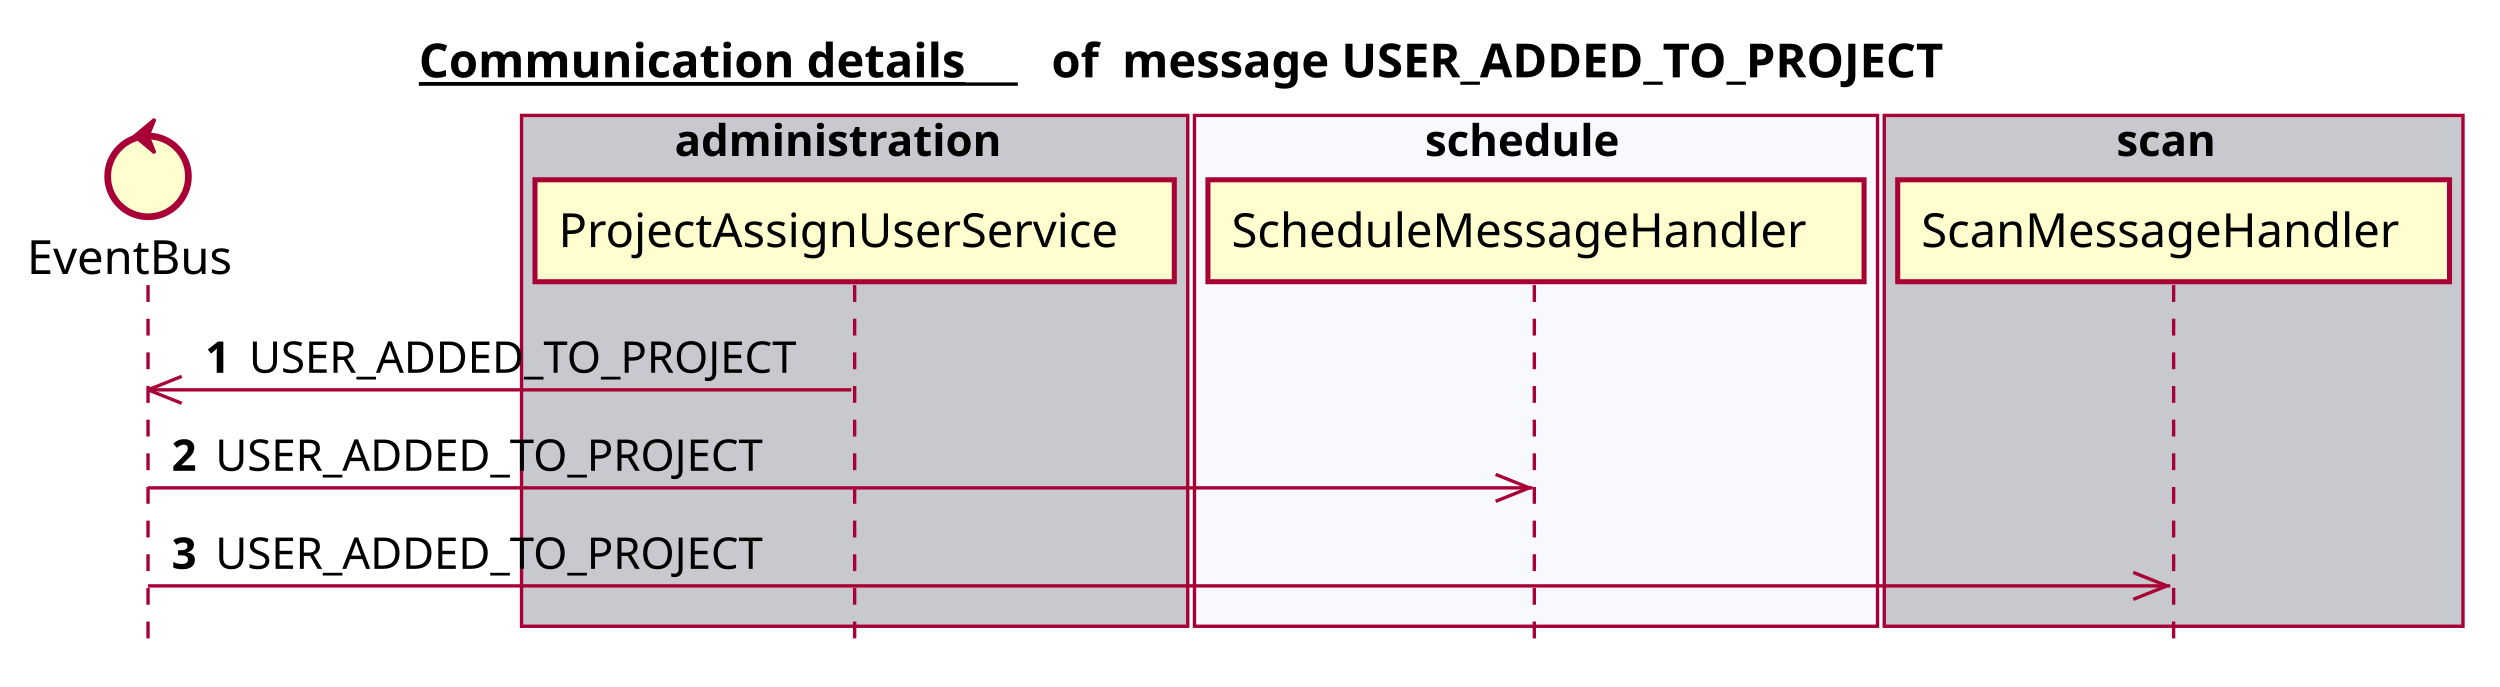
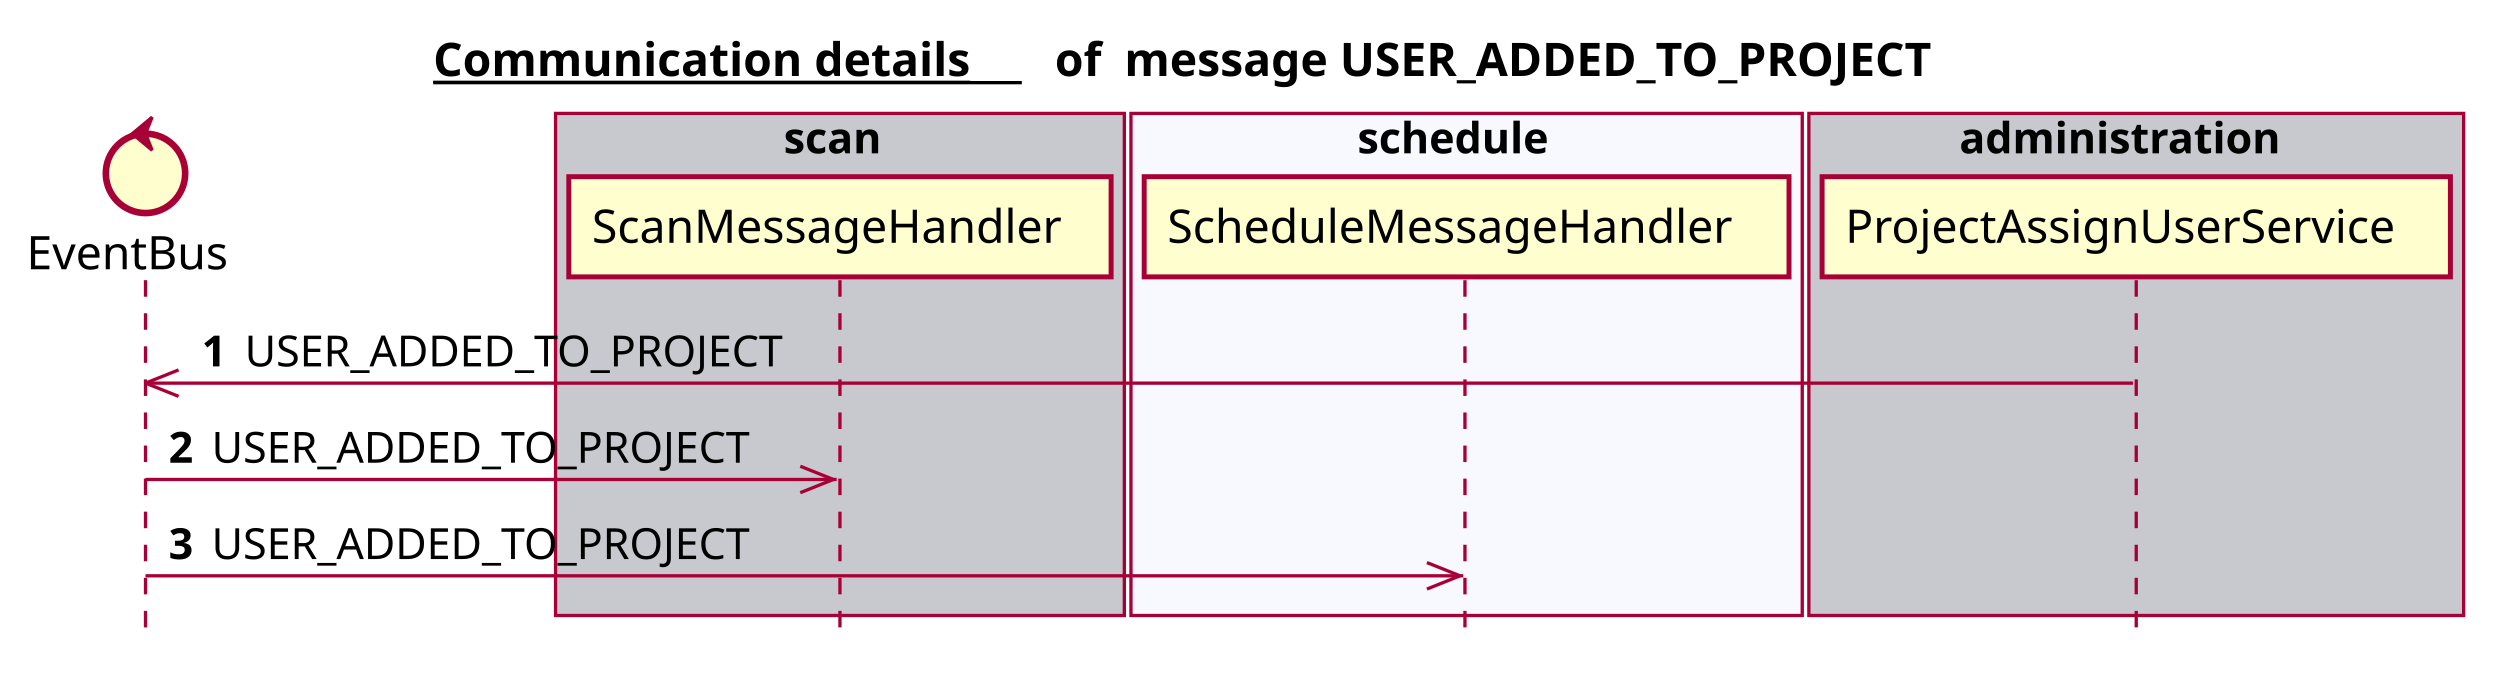
- <svg xmlns="http://www.w3.org/2000/svg" contentScriptType="application/ecmascript" contentStyleType="text/css" height="204px" preserveAspectRatio="none" style="width:743px;height:204px;" version="1.1" viewBox="0 0 743 204" width="743px" zoomAndPan="magnify">
+ <svg xmlns="http://www.w3.org/2000/svg" contentScriptType="application/ecmascript" contentStyleType="text/css" height="204px" preserveAspectRatio="none" style="width:756px;height:204px;" version="1.1" viewBox="0 0 756 204" width="756px" zoomAndPan="magnify">
  <defs />
  <g>
-     <text fill="#000000" font-family="sans-serif" font-size="14" font-weight="bold" lengthAdjust="spacingAndGlyphs" text-decoration="underline" textLength="178" x="124.5" y="22.995">Communication details</text>
-     <line style="stroke: #000000; stroke-width: 1.0;" x1="124.5" x2="302.5" y1="24.995" y2="24.995" />
-     <text fill="#000000" font-family="sans-serif" font-size="14" font-weight="bold" lengthAdjust="spacingAndGlyphs" textLength="16" x="312.5" y="22.995">of</text>
-     <text fill="#000000" font-family="sans-serif" font-size="14" font-weight="bold" lengthAdjust="spacingAndGlyphs" textLength="278" x="333.5" y="22.995">message USER_ADDED_TO_PROJECT</text>
-     <rect fill="#C8C8CF" height="151.828" style="stroke: #A80036; stroke-width: 1.0;" width="198" x="155" y="34.297" />
-     <text fill="#000000" font-family="sans-serif" font-size="13" font-weight="bold" lengthAdjust="spacingAndGlyphs" textLength="107" x="200.5" y="46.364">administration</text>
-     <rect fill="#F8F8FF" height="151.828" style="stroke: #A80036; stroke-width: 1.0;" width="203" x="355" y="34.297" />
-     <text fill="#000000" font-family="sans-serif" font-size="13" font-weight="bold" lengthAdjust="spacingAndGlyphs" textLength="66" x="423.5" y="46.364">schedule</text>
-     <rect fill="#C8C8CF" height="151.828" style="stroke: #A80036; stroke-width: 1.0;" width="172" x="560" y="34.297" />
-     <text fill="#000000" font-family="sans-serif" font-size="13" font-weight="bold" lengthAdjust="spacingAndGlyphs" textLength="34" x="629" y="46.364">scan</text>
+     <text fill="#000000" font-family="sans-serif" font-size="14" font-weight="bold" lengthAdjust="spacingAndGlyphs" text-decoration="underline" textLength="178" x="131" y="22.995">Communication details</text>
+     <line style="stroke: #000000; stroke-width: 1.0;" x1="131" x2="309" y1="24.995" y2="24.995" />
+     <text fill="#000000" font-family="sans-serif" font-size="14" font-weight="bold" lengthAdjust="spacingAndGlyphs" textLength="16" x="319" y="22.995">of</text>
+     <text fill="#000000" font-family="sans-serif" font-size="14" font-weight="bold" lengthAdjust="spacingAndGlyphs" textLength="278" x="340" y="22.995">message USER_ADDED_TO_PROJECT</text>
+     <rect fill="#C8C8CF" height="151.828" style="stroke: #A80036; stroke-width: 1.0;" width="172" x="168" y="34.297" />
+     <text fill="#000000" font-family="sans-serif" font-size="13" font-weight="bold" lengthAdjust="spacingAndGlyphs" textLength="34" x="237" y="46.364">scan</text>
+     <rect fill="#F8F8FF" height="151.828" style="stroke: #A80036; stroke-width: 1.0;" width="203" x="342" y="34.297" />
+     <text fill="#000000" font-family="sans-serif" font-size="13" font-weight="bold" lengthAdjust="spacingAndGlyphs" textLength="66" x="410.5" y="46.364">schedule</text>
+     <rect fill="#C8C8CF" height="151.828" style="stroke: #A80036; stroke-width: 1.0;" width="198" x="547" y="34.297" />
+     <text fill="#000000" font-family="sans-serif" font-size="13" font-weight="bold" lengthAdjust="spacingAndGlyphs" textLength="107" x="592.5" y="46.364">administration</text>
    <line style="stroke: #A80036; stroke-width: 1.0; stroke-dasharray: 5.0,5.0;" x1="44" x2="44" y1="84.727" y2="192.125" />
    <line style="stroke: #A80036; stroke-width: 1.0; stroke-dasharray: 5.0,5.0;" x1="254" x2="254" y1="84.727" y2="192.125" />
-     <line style="stroke: #A80036; stroke-width: 1.0; stroke-dasharray: 5.0,5.0;" x1="456" x2="456" y1="84.727" y2="192.125" />
+     <line style="stroke: #A80036; stroke-width: 1.0; stroke-dasharray: 5.0,5.0;" x1="443" x2="443" y1="84.727" y2="192.125" />
    <line style="stroke: #A80036; stroke-width: 1.0; stroke-dasharray: 5.0,5.0;" x1="646" x2="646" y1="84.727" y2="192.125" />
    <text fill="#000000" font-family="sans-serif" font-size="14" lengthAdjust="spacingAndGlyphs" textLength="66" x="8" y="81.425">EventBus</text>
    <ellipse cx="44" cy="52.43" fill="#FEFECE" rx="12" ry="12" style="stroke: #A80036; stroke-width: 2.0;" />
    <polygon fill="#A80036" points="40,40.43,46,35.43,44,40.43,46,45.43,40,40.43" style="stroke: #A80036; stroke-width: 1.0;" />
-     <rect fill="#FEFECE" height="30.297" style="stroke: #A80036; stroke-width: 1.5;" width="190" x="159" y="53.43" />
-     <text fill="#000000" font-family="sans-serif" font-size="14" lengthAdjust="spacingAndGlyphs" textLength="176" x="166" y="73.425">ProjectAssignUserService</text>
-     <rect fill="#FEFECE" height="30.297" style="stroke: #A80036; stroke-width: 1.5;" width="195" x="359" y="53.43" />
-     <text fill="#000000" font-family="sans-serif" font-size="14" lengthAdjust="spacingAndGlyphs" textLength="181" x="366" y="73.425">ScheduleMessageHandler</text>
-     <rect fill="#FEFECE" height="30.297" style="stroke: #A80036; stroke-width: 1.5;" width="164" x="564" y="53.43" />
-     <text fill="#000000" font-family="sans-serif" font-size="14" lengthAdjust="spacingAndGlyphs" textLength="150" x="571" y="73.425">ScanMessageHandler</text>
+     <rect fill="#FEFECE" height="30.297" style="stroke: #A80036; stroke-width: 1.5;" width="164" x="172" y="53.43" />
+     <text fill="#000000" font-family="sans-serif" font-size="14" lengthAdjust="spacingAndGlyphs" textLength="150" x="179" y="73.425">ScanMessageHandler</text>
+     <rect fill="#FEFECE" height="30.297" style="stroke: #A80036; stroke-width: 1.5;" width="195" x="346" y="53.43" />
+     <text fill="#000000" font-family="sans-serif" font-size="14" lengthAdjust="spacingAndGlyphs" textLength="181" x="353" y="73.425">ScheduleMessageHandler</text>
+     <rect fill="#FEFECE" height="30.297" style="stroke: #A80036; stroke-width: 1.5;" width="190" x="551" y="53.43" />
+     <text fill="#000000" font-family="sans-serif" font-size="14" lengthAdjust="spacingAndGlyphs" textLength="176" x="558" y="73.425">ProjectAssignUserService</text>
    <line style="stroke: #A80036; stroke-width: 1.0;" x1="44" x2="54" y1="115.859" y2="111.859" />
    <line style="stroke: #A80036; stroke-width: 1.0;" x1="44" x2="54" y1="115.859" y2="119.859" />
-     <line style="stroke: #A80036; stroke-width: 1.0;" x1="44" x2="253" y1="115.859" y2="115.859" />
+     <line style="stroke: #A80036; stroke-width: 1.0;" x1="44" x2="645" y1="115.859" y2="115.859" />
    <text fill="#000000" font-family="sans-serif" font-size="13" font-weight="bold" lengthAdjust="spacingAndGlyphs" textLength="9" x="61" y="110.793">1</text>
    <text fill="#000000" font-family="sans-serif" font-size="13" lengthAdjust="spacingAndGlyphs" textLength="173" x="74" y="110.793">USER_ADDED_TO_PROJECT</text>
-     <line style="stroke: #A80036; stroke-width: 1.0;" x1="454.5" x2="444.5" y1="144.992" y2="140.992" />
-     <line style="stroke: #A80036; stroke-width: 1.0;" x1="454.5" x2="444.5" y1="144.992" y2="148.992" />
-     <line style="stroke: #A80036; stroke-width: 1.0;" x1="44" x2="455.5" y1="144.992" y2="144.992" />
+     <line style="stroke: #A80036; stroke-width: 1.0;" x1="252" x2="242" y1="144.992" y2="140.992" />
+     <line style="stroke: #A80036; stroke-width: 1.0;" x1="252" x2="242" y1="144.992" y2="148.992" />
+     <line style="stroke: #A80036; stroke-width: 1.0;" x1="44" x2="253" y1="144.992" y2="144.992" />
    <text fill="#000000" font-family="sans-serif" font-size="13" font-weight="bold" lengthAdjust="spacingAndGlyphs" textLength="9" x="51" y="139.926">2</text>
    <text fill="#000000" font-family="sans-serif" font-size="13" lengthAdjust="spacingAndGlyphs" textLength="173" x="64" y="139.926">USER_ADDED_TO_PROJECT</text>
-     <line style="stroke: #A80036; stroke-width: 1.0;" x1="644" x2="634" y1="174.125" y2="170.125" />
-     <line style="stroke: #A80036; stroke-width: 1.0;" x1="644" x2="634" y1="174.125" y2="178.125" />
-     <line style="stroke: #A80036; stroke-width: 1.0;" x1="44" x2="645" y1="174.125" y2="174.125" />
+     <line style="stroke: #A80036; stroke-width: 1.0;" x1="441.5" x2="431.5" y1="174.125" y2="170.125" />
+     <line style="stroke: #A80036; stroke-width: 1.0;" x1="441.5" x2="431.5" y1="174.125" y2="178.125" />
+     <line style="stroke: #A80036; stroke-width: 1.0;" x1="44" x2="442.5" y1="174.125" y2="174.125" />
    <text fill="#000000" font-family="sans-serif" font-size="13" font-weight="bold" lengthAdjust="spacingAndGlyphs" textLength="9" x="51" y="169.059">3</text>
    <text fill="#000000" font-family="sans-serif" font-size="13" lengthAdjust="spacingAndGlyphs" textLength="173" x="64" y="169.059">USER_ADDED_TO_PROJECT</text>
  </g>
</svg>
